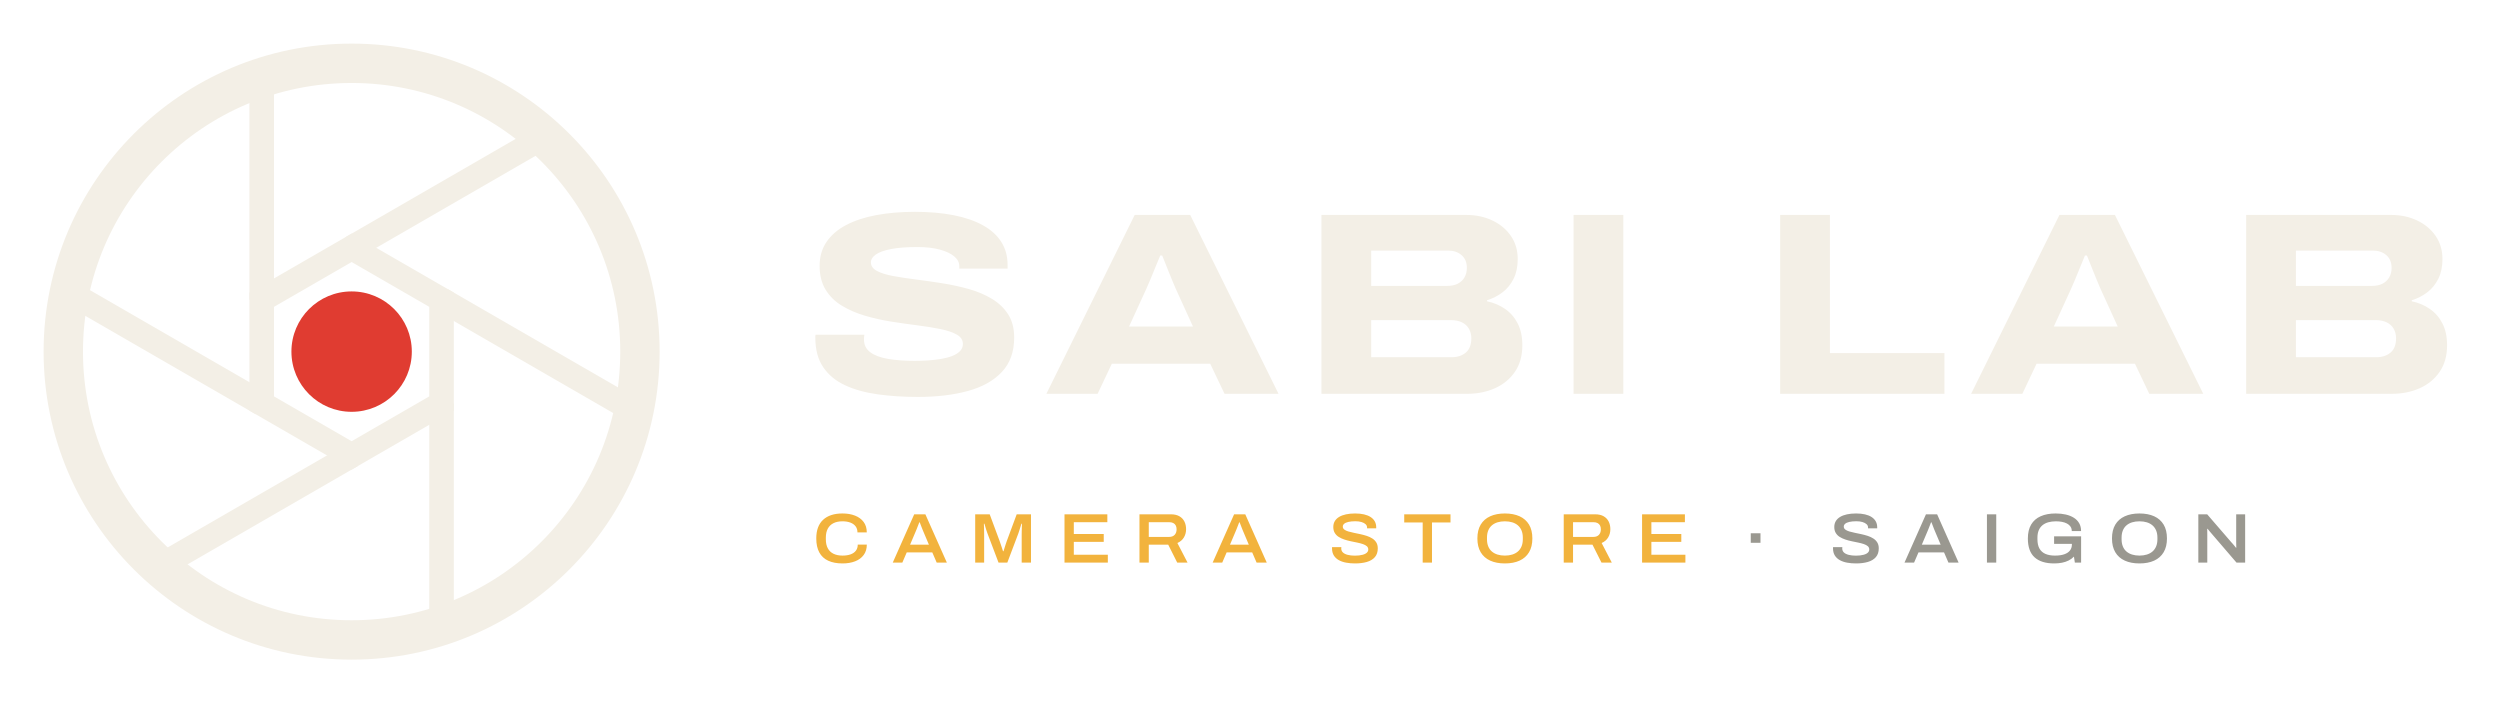
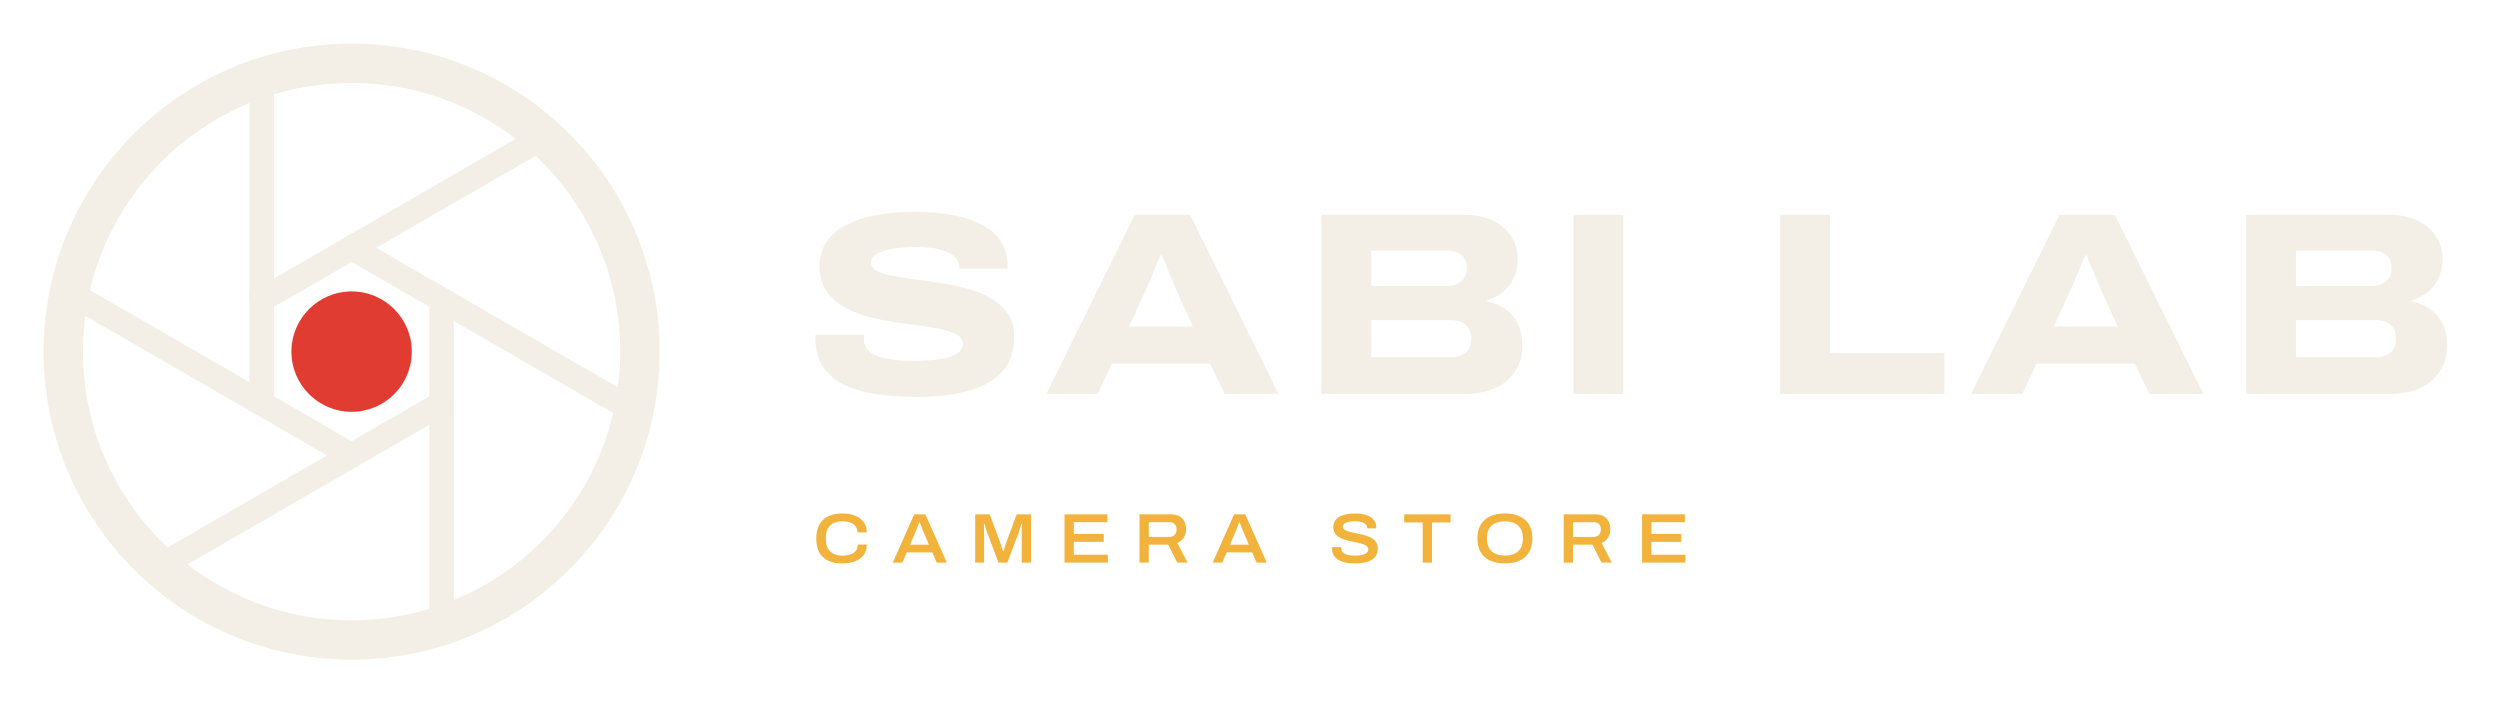
<svg xmlns="http://www.w3.org/2000/svg" viewBox="0 0 711 200">
  <circle cx="100" cy="100" r="82" fill="none" stroke="#F3EFE6" stroke-width="11.2" />
  <clipPath id="apc100100">
    <circle cx="100" cy="100" r="82" />
  </clipPath>
  <g clip-path="url(#apc100100)">
    <line x1="100.00" y1="70.48" x2="154.69" y2="38.90" stroke="#F3EFE6" stroke-width="7" stroke-linecap="butt" />
    <line x1="125.57" y1="85.24" x2="180.26" y2="116.82" stroke="#F3EFE6" stroke-width="7" stroke-linecap="butt" />
    <line x1="125.57" y1="114.76" x2="125.57" y2="177.91" stroke="#F3EFE6" stroke-width="7" stroke-linecap="butt" />
    <line x1="100.00" y1="129.52" x2="45.31" y2="161.10" stroke="#F3EFE6" stroke-width="7" stroke-linecap="butt" />
    <line x1="74.43" y1="114.76" x2="19.74" y2="83.18" stroke="#F3EFE6" stroke-width="7" stroke-linecap="butt" />
    <line x1="74.43" y1="85.24" x2="74.43" y2="22.09" stroke="#F3EFE6" stroke-width="7" stroke-linecap="butt" />
  </g>
  <polygon points="100.00,70.48 125.57,85.24 125.57,114.76 100.00,129.52 74.43,114.76 74.43,85.24" fill="none" stroke="#F3EFE6" stroke-width="7" />
  <circle cx="100" cy="100" r="17.12" fill="#E03C31" />
  <path d="M261.068 112.888Q254.96 112.888 249.653 112.154Q244.346 111.421 240.358 109.577Q236.37 107.734 234.124 104.432Q231.877 101.13 231.877 96.024Q231.877 95.876 231.877 95.639Q231.877 95.401 231.951 95.192H245.832Q245.758 95.488 245.737 95.834Q245.715 96.18 245.715 96.576Q245.715 98.839 247.499 100.175Q249.283 101.511 252.555 102.07Q255.827 102.629 260.174 102.629Q262.014 102.629 263.922 102.506Q265.83 102.382 267.599 102.088Q269.368 101.794 270.775 101.251Q272.183 100.707 273.016 99.861Q273.849 99.015 273.849 97.835Q273.849 96.156 272.141 95.177Q270.433 94.198 267.518 93.596Q264.604 92.993 260.981 92.536Q257.357 92.079 253.475 91.466Q249.592 90.852 245.968 89.779Q242.345 88.706 239.431 86.943Q236.516 85.18 234.808 82.402Q233.1 79.625 233.1 75.611Q233.1 71.693 235.061 68.802Q237.023 65.911 240.628 64.009Q244.233 62.106 249.218 61.175Q254.202 60.243 260.217 60.243Q266.337 60.243 271.21 61.203Q276.084 62.163 279.513 64.056Q282.942 65.949 284.749 68.773Q286.556 71.596 286.556 75.323V76.385H272.823V75.698Q272.823 74.131 271.383 72.919Q269.944 71.707 267.276 70.982Q264.609 70.258 260.914 70.258Q256.319 70.258 253.387 70.832Q250.454 71.406 249.068 72.4Q247.682 73.395 247.682 74.587Q247.682 76.136 249.391 77.049Q251.099 77.963 254.013 78.501Q256.927 79.038 260.551 79.495Q264.175 79.952 268.057 80.572Q271.94 81.192 275.563 82.213Q279.187 83.233 282.101 84.988Q285.015 86.742 286.724 89.415Q288.432 92.088 288.432 95.997Q288.432 102.07 284.921 105.796Q281.41 109.523 275.235 111.205Q269.06 112.888 261.068 112.888ZM297.589 112.0 322.709 61.131H338.493L363.613 112.0H348.26L344.183 103.442H316.205L312.159 112.0ZM321.103 92.873H339.285L334.343 82.03Q334.034 81.308 333.468 79.961Q332.903 78.615 332.307 77.118Q331.711 75.621 331.217 74.385Q330.723 73.148 330.527 72.677H329.966Q329.391 74.065 328.647 75.867Q327.903 77.669 327.218 79.353Q326.533 81.037 326.045 82.073ZM375.815 112.0V61.131H417.035Q421.155 61.131 424.471 62.722Q427.787 64.313 429.713 67.125Q431.64 69.937 431.64 73.681Q431.64 76.903 430.469 79.271Q429.298 81.639 427.32 83.138Q425.343 84.638 422.911 85.391V85.687Q425.757 86.279 428.036 87.852Q430.316 89.425 431.635 91.993Q432.954 94.562 432.954 98.197Q432.954 102.658 430.845 105.736Q428.736 108.813 425.175 110.407Q421.615 112.0 417.218 112.0ZM389.967 101.593H412.846Q415.311 101.593 416.878 100.272Q418.445 98.951 418.445 96.199Q418.445 94.705 417.779 93.523Q417.112 92.341 415.802 91.689Q414.493 91.037 412.585 91.037H389.967ZM389.967 81.311H411.575Q413.378 81.311 414.613 80.669Q415.847 80.027 416.511 78.869Q417.175 77.71 417.175 76.184Q417.175 73.861 415.671 72.562Q414.167 71.263 411.835 71.263H389.967ZM447.521 112.0V61.131H461.673V112.0ZM506.277 112.0V61.131H520.429V100.403H552.998V112.0ZM560.585 112.0 585.705 61.131H601.489L626.609 112.0H611.256L607.179 103.442H579.201L575.155 112.0ZM584.099 92.873H602.281L597.339 82.03Q597.03 81.308 596.464 79.961Q595.899 78.615 595.303 77.118Q594.707 75.621 594.213 74.385Q593.719 73.148 593.523 72.677H592.962Q592.387 74.065 591.643 75.867Q590.899 77.669 590.214 79.353Q589.529 81.037 589.041 82.073ZM638.811 112.0V61.131H680.031Q684.151 61.131 687.467 62.722Q690.783 64.313 692.709 67.125Q694.636 69.937 694.636 73.681Q694.636 76.903 693.465 79.271Q692.294 81.639 690.316 83.138Q688.339 84.638 685.907 85.391V85.687Q688.753 86.279 691.032 87.852Q693.312 89.425 694.631 91.993Q695.95 94.562 695.95 98.197Q695.95 102.658 693.841 105.736Q691.732 108.813 688.171 110.407Q684.611 112.0 680.214 112.0ZM652.963 101.593H675.842Q678.307 101.593 679.874 100.272Q681.441 98.951 681.441 96.199Q681.441 94.705 680.775 93.523Q680.108 92.341 678.798 91.689Q677.489 91.037 675.581 91.037H652.963ZM652.963 81.311H674.571Q676.374 81.311 677.609 80.669Q678.843 80.027 679.507 78.869Q680.171 77.71 680.171 76.184Q680.171 73.861 678.667 72.562Q677.163 71.263 674.831 71.263H652.963Z" fill="#F3EFE6" />
  <path d="M239.621 160.24Q237.204 160.24 235.534 159.463Q233.864 158.686 233.006 157.106Q232.148 155.526 232.148 153.131Q232.148 149.622 234.093 147.827Q236.037 146.031 239.61 146.031Q241.611 146.031 243.169 146.643Q244.728 147.254 245.619 148.449Q246.511 149.645 246.511 151.421H243.862Q243.862 150.375 243.324 149.674Q242.786 148.972 241.828 148.617Q240.87 148.261 239.6 148.261Q238.101 148.261 237.04 148.789Q235.979 149.317 235.425 150.348Q234.87 151.379 234.87 152.898V153.365Q234.87 154.902 235.426 155.935Q235.981 156.968 237.043 157.489Q238.105 158.011 239.616 158.011Q240.939 158.011 241.909 157.662Q242.879 157.314 243.412 156.613Q243.945 155.912 243.945 154.877H246.52Q246.52 156.639 245.635 157.834Q244.749 159.03 243.195 159.635Q241.642 160.24 239.621 160.24ZM253.902 160.0 260.001 146.271H263.177L269.285 160.0H266.396L265.141 157.093H257.88L256.626 160.0ZM258.829 154.899H264.181L262.621 151.216Q262.531 151.006 262.382 150.642Q262.234 150.277 262.078 149.869Q261.923 149.461 261.784 149.1Q261.646 148.738 261.576 148.556H261.444Q261.292 148.958 261.09 149.479Q260.887 150.001 260.7 150.474Q260.512 150.948 260.39 151.224ZM277.345 160.0V146.271H281.472L284.312 153.929Q284.441 154.282 284.613 154.799Q284.784 155.316 284.958 155.837Q285.132 156.358 285.257 156.767H285.403Q285.51 156.401 285.666 155.901Q285.822 155.401 285.992 154.877Q286.163 154.352 286.308 153.938L289.149 146.271H293.214V160.0H290.567V152.195Q290.567 151.584 290.582 150.92Q290.597 150.257 290.62 149.717Q290.643 149.178 290.652 148.951H290.494Q290.421 149.196 290.264 149.692Q290.106 150.188 289.939 150.729Q289.771 151.27 289.631 151.671L286.484 160.0H283.982L280.826 151.68Q280.677 151.278 280.519 150.784Q280.361 150.29 280.222 149.799Q280.083 149.309 279.973 148.951H279.815Q279.834 149.345 279.848 149.916Q279.863 150.487 279.877 151.085Q279.891 151.683 279.891 152.195V160.0ZM302.745 160.0V146.271H314.929V148.51H305.392V151.875H313.902V154.114H305.392V157.761H315.068V160.0ZM324.065 160.0V146.271H332.984Q334.454 146.271 335.411 146.82Q336.368 147.368 336.845 148.323Q337.323 149.278 337.323 150.506Q337.323 151.804 336.7 152.849Q336.078 153.894 334.848 154.433L337.737 160.0H334.8L332.244 154.909H326.712V160.0ZM326.712 152.697H332.513Q333.522 152.697 334.073 152.107Q334.623 151.516 334.623 150.531Q334.623 149.887 334.382 149.437Q334.141 148.986 333.671 148.748Q333.202 148.51 332.513 148.51H326.712ZM344.882 160.0 350.981 146.271H354.157L360.265 160.0H357.376L356.121 157.093H348.86L347.606 160.0ZM349.809 154.899H355.161L353.601 151.216Q353.511 151.006 353.362 150.642Q353.214 150.277 353.058 149.869Q352.903 149.461 352.764 149.1Q352.626 148.738 352.556 148.556H352.424Q352.272 148.958 352.07 149.479Q351.867 150.001 351.68 150.474Q351.492 150.948 351.37 151.224ZM385.371 160.24Q384.042 160.24 382.853 160.024Q381.664 159.807 380.759 159.304Q379.854 158.801 379.34 157.973Q378.826 157.145 378.826 155.921Q378.826 155.835 378.831 155.744Q378.836 155.653 378.846 155.598H381.486Q381.475 155.662 381.465 155.776Q381.455 155.89 381.455 156.006Q381.455 156.674 381.931 157.125Q382.406 157.576 383.291 157.802Q384.175 158.028 385.362 158.028Q385.979 158.028 386.54 157.962Q387.102 157.897 387.575 157.766Q388.047 157.635 388.4 157.428Q388.752 157.22 388.945 156.934Q389.138 156.647 389.138 156.281Q389.138 155.702 388.721 155.338Q388.303 154.974 387.595 154.733Q386.886 154.492 385.997 154.311Q385.108 154.13 384.164 153.934Q383.22 153.738 382.331 153.442Q381.442 153.146 380.733 152.701Q380.025 152.257 379.608 151.565Q379.19 150.873 379.19 149.88Q379.19 148.946 379.611 148.226Q380.032 147.506 380.841 147.017Q381.649 146.528 382.797 146.28Q383.946 146.031 385.402 146.031Q386.808 146.031 387.92 146.288Q389.032 146.545 389.808 147.049Q390.585 147.552 390.99 148.285Q391.395 149.017 391.395 149.968V150.252H388.793V150.001Q388.793 149.469 388.37 149.079Q387.948 148.689 387.204 148.466Q386.46 148.243 385.485 148.243Q384.276 148.243 383.478 148.431Q382.681 148.618 382.286 148.959Q381.891 149.3 381.891 149.761Q381.891 150.268 382.309 150.596Q382.726 150.924 383.435 151.14Q384.144 151.356 385.033 151.532Q385.922 151.707 386.866 151.913Q387.809 152.118 388.698 152.406Q389.588 152.694 390.297 153.15Q391.006 153.606 391.423 154.287Q391.84 154.968 391.84 155.945Q391.84 157.501 391.014 158.448Q390.188 159.396 388.73 159.818Q387.271 160.24 385.371 160.24ZM404.612 160.0V148.58H399.36V146.271H412.523V148.58H407.259V160.0ZM427.982 160.24Q425.568 160.24 423.81 159.441Q422.051 158.642 421.11 157.058Q420.168 155.474 420.168 153.135Q420.168 150.778 421.11 149.203Q422.051 147.629 423.81 146.83Q425.568 146.031 427.982 146.031Q430.418 146.031 432.169 146.83Q433.919 147.629 434.861 149.203Q435.803 150.778 435.803 153.135Q435.803 155.474 434.861 157.058Q433.919 158.642 432.169 159.441Q430.418 160.24 427.982 160.24ZM427.986 158.011Q429.145 158.011 430.081 157.717Q431.017 157.424 431.689 156.845Q432.36 156.266 432.725 155.392Q433.09 154.518 433.09 153.359V152.913Q433.09 151.747 432.725 150.872Q432.36 149.997 431.689 149.418Q431.017 148.839 430.081 148.55Q429.145 148.261 427.986 148.261Q426.826 148.261 425.89 148.55Q424.955 148.839 424.283 149.418Q423.61 149.997 423.255 150.872Q422.899 151.747 422.899 152.913V153.359Q422.899 154.518 423.255 155.392Q423.61 156.266 424.283 156.845Q424.955 157.424 425.891 157.717Q426.826 158.011 427.986 158.011ZM444.725 160.0V146.271H453.644Q455.114 146.271 456.071 146.82Q457.028 147.368 457.505 148.323Q457.983 149.278 457.983 150.506Q457.983 151.804 457.36 152.849Q456.738 153.894 455.508 154.433L458.397 160.0H455.46L452.904 154.909H447.372V160.0ZM447.372 152.697H453.173Q454.182 152.697 454.733 152.107Q455.283 151.516 455.283 150.531Q455.283 149.887 455.042 149.437Q454.801 148.986 454.331 148.748Q453.862 148.51 453.173 148.51H447.372ZM467.005 160.0V146.271H479.189V148.51H469.652V151.875H478.162V154.114H469.652V157.761H479.328V160.0Z" fill="#F2B33D" />
-   <path d="M497.916 154.365V151.652H500.682V154.365ZM527.851 160.24Q526.522 160.24 525.333 160.024Q524.144 159.807 523.239 159.304Q522.334 158.801 521.82 157.973Q521.306 157.145 521.306 155.921Q521.306 155.835 521.311 155.744Q521.316 155.653 521.326 155.598H523.966Q523.955 155.662 523.945 155.776Q523.935 155.89 523.935 156.006Q523.935 156.674 524.411 157.125Q524.886 157.576 525.771 157.802Q526.655 158.028 527.842 158.028Q528.459 158.028 529.02 157.962Q529.582 157.897 530.055 157.766Q530.527 157.635 530.88 157.428Q531.232 157.22 531.425 156.934Q531.618 156.647 531.618 156.281Q531.618 155.702 531.201 155.338Q530.783 154.974 530.075 154.733Q529.366 154.492 528.477 154.311Q527.588 154.13 526.644 153.934Q525.7 153.738 524.811 153.442Q523.922 153.146 523.213 152.701Q522.505 152.257 522.088 151.565Q521.67 150.873 521.67 149.88Q521.67 148.946 522.091 148.226Q522.512 147.506 523.321 147.017Q524.129 146.528 525.277 146.28Q526.426 146.031 527.882 146.031Q529.288 146.031 530.4 146.288Q531.512 146.545 532.288 147.049Q533.065 147.552 533.47 148.285Q533.875 149.017 533.875 149.968V150.252H531.273V150.001Q531.273 149.469 530.85 149.079Q530.428 148.689 529.684 148.466Q528.94 148.243 527.965 148.243Q526.756 148.243 525.958 148.431Q525.161 148.618 524.766 148.959Q524.371 149.3 524.371 149.761Q524.371 150.268 524.789 150.596Q525.206 150.924 525.915 151.14Q526.624 151.356 527.513 151.532Q528.402 151.707 529.346 151.913Q530.289 152.118 531.178 152.406Q532.068 152.694 532.777 153.15Q533.486 153.606 533.903 154.287Q534.32 154.968 534.32 155.945Q534.32 157.501 533.494 158.448Q532.668 159.396 531.21 159.818Q529.751 160.24 527.851 160.24ZM541.642 160.0 547.741 146.271H550.917L557.025 160.0H554.136L552.881 157.093H545.62L544.366 160.0ZM546.569 154.899H551.921L550.361 151.216Q550.271 151.006 550.122 150.642Q549.974 150.277 549.818 149.869Q549.663 149.461 549.524 149.1Q549.386 148.738 549.316 148.556H549.184Q549.032 148.958 548.83 149.479Q548.627 150.001 548.44 150.474Q548.252 150.948 548.13 151.224ZM565.085 160.0V146.271H567.732V160.0ZM584.208 160.24Q580.542 160.24 578.633 158.502Q576.723 156.765 576.723 153.14Q576.723 150.765 577.658 149.186Q578.594 147.606 580.369 146.819Q582.144 146.031 584.63 146.031Q586.2 146.031 587.519 146.335Q588.838 146.639 589.814 147.257Q590.789 147.876 591.323 148.813Q591.857 149.751 591.857 151.029H589.211Q589.211 150.292 588.848 149.762Q588.486 149.231 587.856 148.899Q587.226 148.566 586.42 148.414Q585.614 148.261 584.719 148.261Q583.515 148.261 582.538 148.535Q581.562 148.809 580.87 149.383Q580.178 149.957 579.812 150.835Q579.446 151.713 579.446 152.91V153.359Q579.446 155.006 580.033 156.031Q580.621 157.057 581.735 157.534Q582.849 158.011 584.412 158.011Q586.008 158.011 587.079 157.639Q588.15 157.268 588.699 156.56Q589.247 155.851 589.247 154.855V154.681H584.186V152.531H591.868V160.0H590.088L589.828 158.301Q589.171 158.979 588.313 159.407Q587.454 159.836 586.426 160.038Q585.397 160.24 584.208 160.24ZM608.462 160.24Q606.048 160.24 604.29 159.441Q602.531 158.642 601.59 157.058Q600.648 155.474 600.648 153.135Q600.648 150.778 601.59 149.203Q602.531 147.629 604.29 146.83Q606.048 146.031 608.462 146.031Q610.898 146.031 612.649 146.83Q614.399 147.629 615.341 149.203Q616.283 150.778 616.283 153.135Q616.283 155.474 615.341 157.058Q614.399 158.642 612.649 159.441Q610.898 160.24 608.462 160.24ZM608.466 158.011Q609.625 158.011 610.561 157.717Q611.497 157.424 612.169 156.845Q612.84 156.266 613.205 155.392Q613.57 154.518 613.57 153.359V152.913Q613.57 151.747 613.205 150.872Q612.84 149.997 612.169 149.418Q611.497 148.839 610.561 148.55Q609.625 148.261 608.466 148.261Q607.306 148.261 606.37 148.55Q605.435 148.839 604.763 149.418Q604.09 149.997 603.735 150.872Q603.379 151.747 603.379 152.913V153.359Q603.379 154.518 603.735 155.392Q604.09 156.266 604.763 156.845Q605.435 157.424 606.371 157.717Q607.306 158.011 608.466 158.011ZM625.205 160.0V146.271H627.722L634.576 154.205Q634.751 154.373 634.993 154.662Q635.234 154.95 635.48 155.243Q635.726 155.535 635.88 155.749H636.007Q635.999 155.395 635.986 154.958Q635.973 154.521 635.973 154.186V146.271H638.52V160.0H636.059L629.173 151.984Q628.84 151.619 628.451 151.138Q628.062 150.658 627.845 150.398H627.727Q627.736 150.672 627.744 151.127Q627.753 151.582 627.753 152.115V160.0Z" fill="#9A9890" />
</svg>
